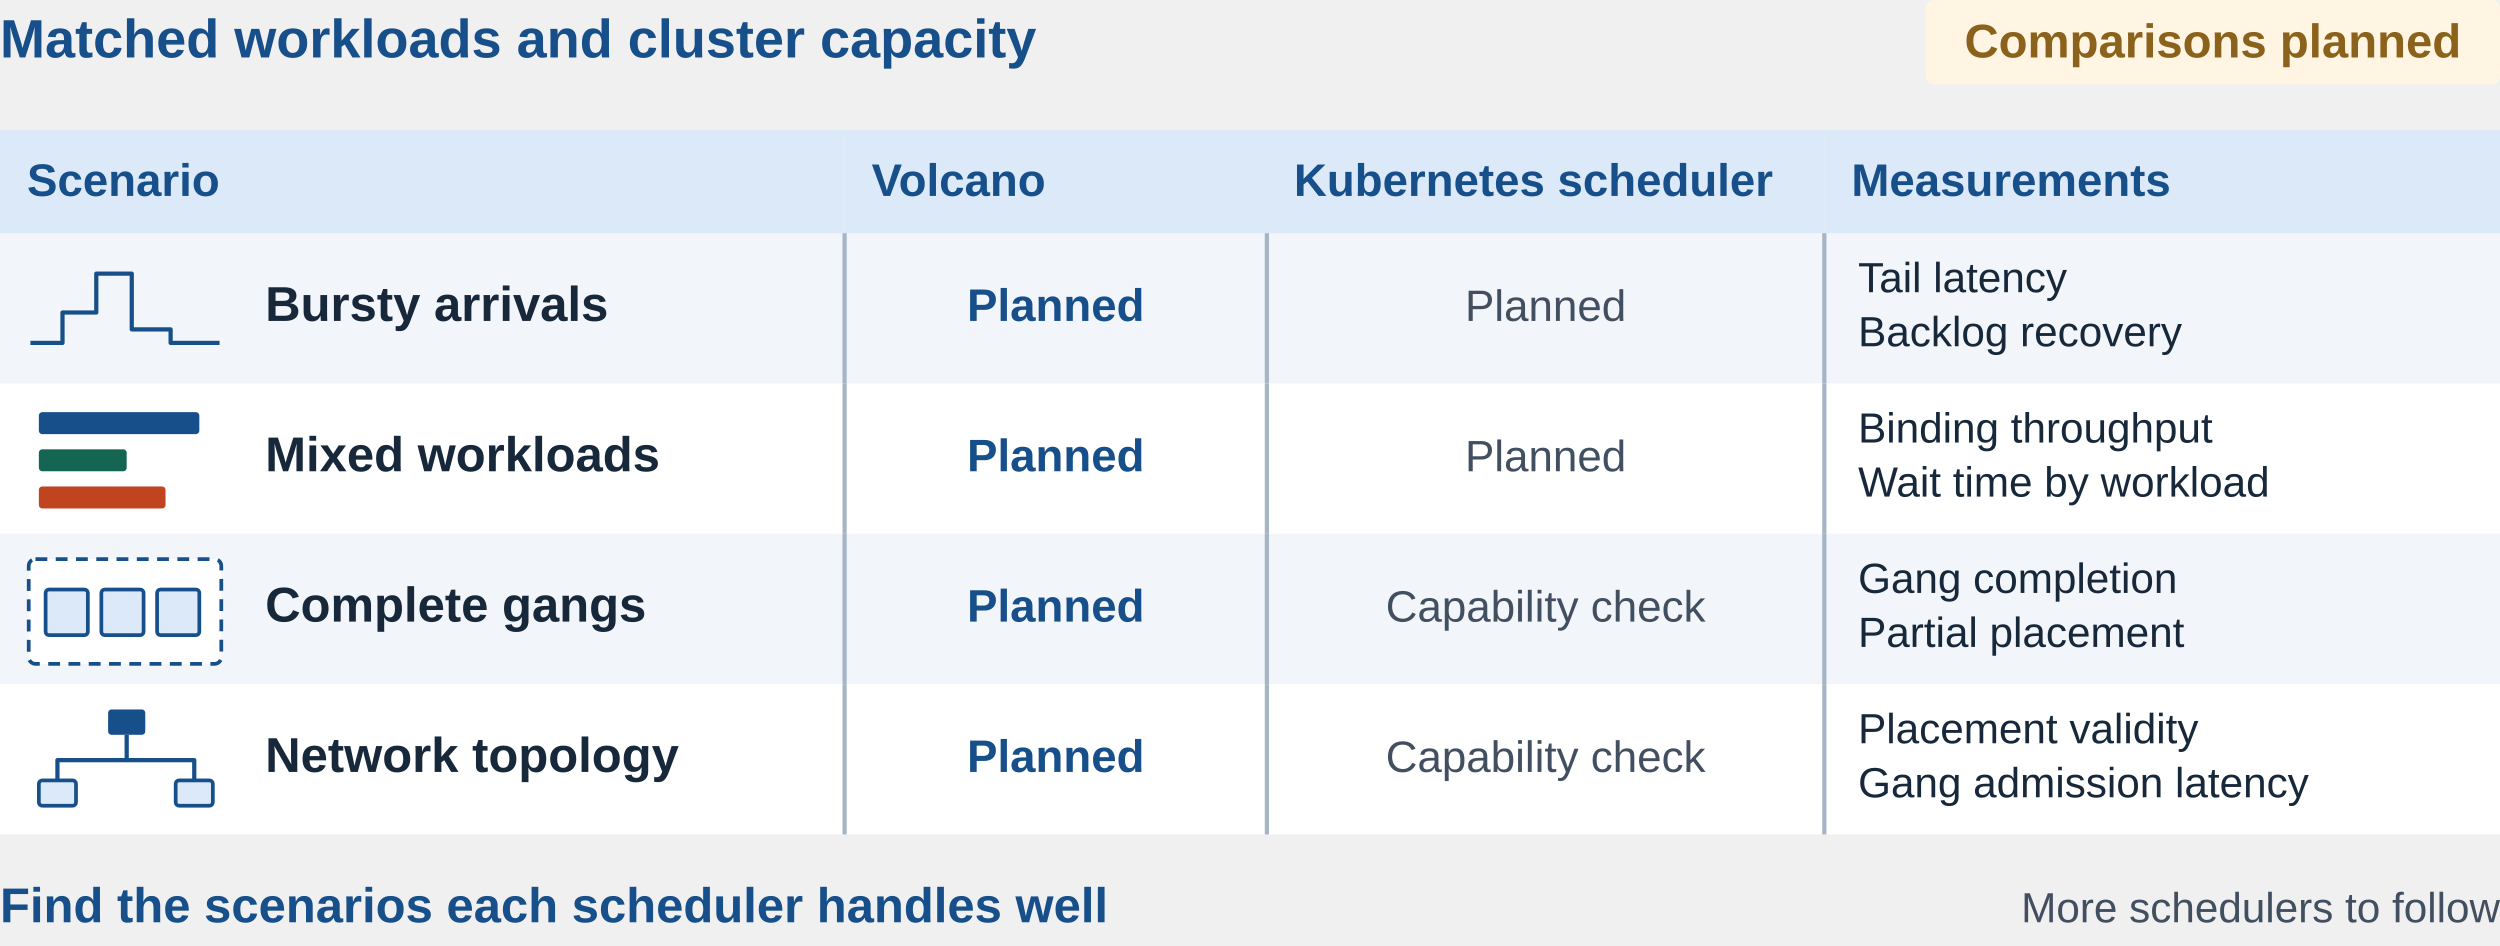
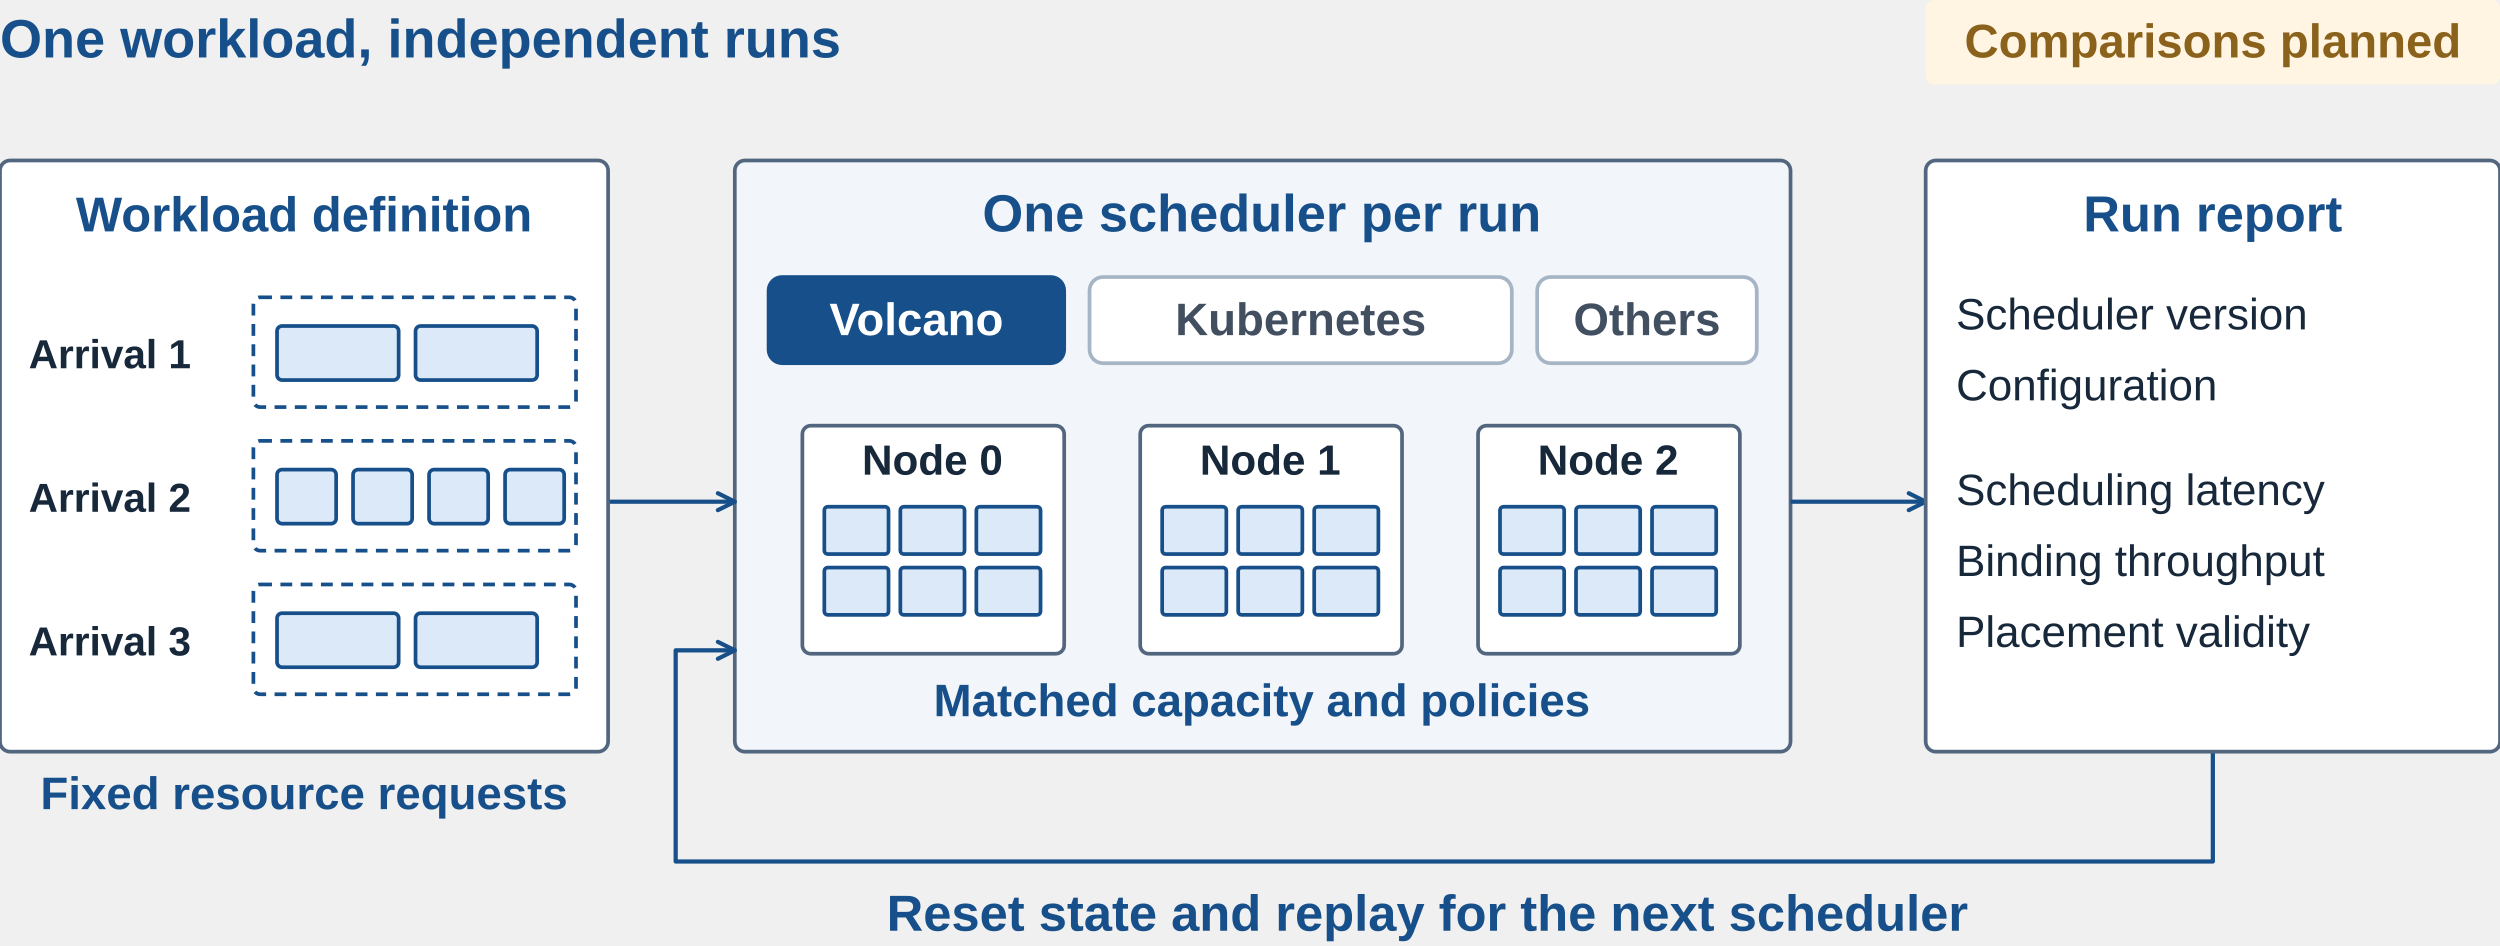
<svg xmlns="http://www.w3.org/2000/svg" width="1480" height="560" viewBox="0 0 1480 560">
  <defs>
    <marker id="arrow-146653" viewBox="0 0 12 12" refX="12" refY="6" markerWidth="12" markerHeight="12" markerUnits="userSpaceOnUse" orient="auto">
      <path d="M0 0 L12 6 L0 12 Z" fill="#146653" />
    </marker>
    <marker id="arrow-164f89" viewBox="0 0 12 12" refX="12" refY="6" markerWidth="12" markerHeight="12" markerUnits="userSpaceOnUse" orient="auto">
      <path d="M0 0 L12 6 L0 12 Z" fill="#164f89" />
    </marker>
    <marker id="arrow-17283b" viewBox="0 0 12 12" refX="12" refY="6" markerWidth="12" markerHeight="12" markerUnits="userSpaceOnUse" orient="auto">
      <path d="M0 0 L12 6 L0 12 Z" fill="#17283b" />
    </marker>
    <marker id="arrow-414f60" viewBox="0 0 12 12" refX="12" refY="6" markerWidth="12" markerHeight="12" markerUnits="userSpaceOnUse" orient="auto">
      <path d="M0 0 L12 6 L0 12 Z" fill="#414f60" />
    </marker>
    <marker id="arrow-52677f" viewBox="0 0 12 12" refX="12" refY="6" markerWidth="12" markerHeight="12" markerUnits="userSpaceOnUse" orient="auto">
      <path d="M0 0 L12 6 L0 12 Z" fill="#52677f" />
    </marker>
    <marker id="arrow-62448d" viewBox="0 0 12 12" refX="12" refY="6" markerWidth="12" markerHeight="12" markerUnits="userSpaceOnUse" orient="auto">
      <path d="M0 0 L12 6 L0 12 Z" fill="#62448d" />
    </marker>
    <marker id="arrow-8b621c" viewBox="0 0 12 12" refX="12" refY="6" markerWidth="12" markerHeight="12" markerUnits="userSpaceOnUse" orient="auto">
      <path d="M0 0 L12 6 L0 12 Z" fill="#8b621c" />
    </marker>
    <marker id="arrow-a6b5c6" viewBox="0 0 12 12" refX="12" refY="6" markerWidth="12" markerHeight="12" markerUnits="userSpaceOnUse" orient="auto">
      <path d="M0 0 L12 6 L0 12 Z" fill="#a6b5c6" />
    </marker>
    <marker id="arrow-c14421" viewBox="0 0 12 12" refX="12" refY="6" markerWidth="12" markerHeight="12" markerUnits="userSpaceOnUse" orient="auto">
      <path d="M0 0 L12 6 L0 12 Z" fill="#c14421" />
    </marker>
    <marker id="arrow-dce5ee" viewBox="0 0 12 12" refX="12" refY="6" markerWidth="12" markerHeight="12" markerUnits="userSpaceOnUse" orient="auto">
      <path d="M0 0 L12 6 L0 12 Z" fill="#dce5ee" />
    </marker>
    <marker id="arrow-dce9f8" viewBox="0 0 12 12" refX="12" refY="6" markerWidth="12" markerHeight="12" markerUnits="userSpaceOnUse" orient="auto">
      <path d="M0 0 L12 6 L0 12 Z" fill="#dce9f8" />
    </marker>
    <marker id="arrow-deeee8" viewBox="0 0 12 12" refX="12" refY="6" markerWidth="12" markerHeight="12" markerUnits="userSpaceOnUse" orient="auto">
      <path d="M0 0 L12 6 L0 12 Z" fill="#deeee8" />
    </marker>
    <marker id="arrow-eae3f3" viewBox="0 0 12 12" refX="12" refY="6" markerWidth="12" markerHeight="12" markerUnits="userSpaceOnUse" orient="auto">
      <path d="M0 0 L12 6 L0 12 Z" fill="#eae3f3" />
    </marker>
    <marker id="arrow-f2f5f9" viewBox="0 0 12 12" refX="12" refY="6" markerWidth="12" markerHeight="12" markerUnits="userSpaceOnUse" orient="auto">
      <path d="M0 0 L12 6 L0 12 Z" fill="#f2f5f9" />
    </marker>
    <marker id="arrow-fff5e2" viewBox="0 0 12 12" refX="12" refY="6" markerWidth="12" markerHeight="12" markerUnits="userSpaceOnUse" orient="auto">
      <path d="M0 0 L12 6 L0 12 Z" fill="#fff5e2" />
    </marker>
    <marker id="arrow-ffffff" viewBox="0 0 12 12" refX="12" refY="6" markerWidth="12" markerHeight="12" markerUnits="userSpaceOnUse" orient="auto">
      <path d="M0 0 L12 6 L0 12 Z" fill="#ffffff" />
    </marker>
  </defs>
-   <rect x="0" y="138" width="1480" height="89" rx="0" fill="#f2f5f9" stroke="none" stroke-width="2.2" />
-   <rect x="0" y="227" width="1480" height="89" rx="0" fill="#ffffff" stroke="none" stroke-width="2.2" />
-   <rect x="0" y="316" width="1480" height="89" rx="0" fill="#f2f5f9" stroke="none" stroke-width="2.2" />
-   <rect x="0" y="405" width="1480" height="89" rx="0" fill="#ffffff" stroke="none" stroke-width="2.2" />
-   <path d="M500,138 L500,227" fill="none" stroke="#a6b5c6" stroke-width="2.5" stroke-linejoin="round" />
-   <path d="M750,138 L750,227" fill="none" stroke="#a6b5c6" stroke-width="2.5" stroke-linejoin="round" />
-   <path d="M1080,138 L1080,227" fill="none" stroke="#a6b5c6" stroke-width="2.5" stroke-linejoin="round" />
-   <path d="M18,203 L37,203 L37,185 L57,185 L57,162 L78,162 L78,195 L101,195 L101,203 L130,203" fill="none" stroke="#164f89" stroke-width="2.5" stroke-linejoin="round" />
-   <path d="M500,227 L500,316" fill="none" stroke="#a6b5c6" stroke-width="2.5" stroke-linejoin="round" />
-   <path d="M750,227 L750,316" fill="none" stroke="#a6b5c6" stroke-width="2.5" stroke-linejoin="round" />
-   <path d="M1080,227 L1080,316" fill="none" stroke="#a6b5c6" stroke-width="2.5" stroke-linejoin="round" />
-   <path d="M500,316 L500,405" fill="none" stroke="#a6b5c6" stroke-width="2.5" stroke-linejoin="round" />
-   <path d="M750,316 L750,405" fill="none" stroke="#a6b5c6" stroke-width="2.5" stroke-linejoin="round" />
-   <path d="M1080,316 L1080,405" fill="none" stroke="#a6b5c6" stroke-width="2.5" stroke-linejoin="round" />
-   <path d="M500,405 L500,494" fill="none" stroke="#a6b5c6" stroke-width="2.5" stroke-linejoin="round" />
-   <path d="M750,405 L750,494" fill="none" stroke="#a6b5c6" stroke-width="2.5" stroke-linejoin="round" />
-   <path d="M1080,405 L1080,494" fill="none" stroke="#a6b5c6" stroke-width="2.5" stroke-linejoin="round" />
-   <path d="M75,435 L75,450 L34,450 L34,462" fill="none" stroke="#164f89" stroke-width="2.5" stroke-linejoin="round" />
-   <path d="M75,450 L115,450 L115,462" fill="none" stroke="#164f89" stroke-width="2.5" stroke-linejoin="round" />
+   <rect x="435" y="95" width="625" height="350" rx="6" fill="#f2f5f9" stroke="#52677f" stroke-width="2.2" />
+   <path d="M360,297 L435,297" fill="none" stroke="#164f89" stroke-width="2.5" stroke-linejoin="round" />
+   <path d="M425.0,302.0 L435,297 L425.0,292.0" fill="none" stroke="#164f89" stroke-width="2.5" stroke-linecap="round" stroke-linejoin="round" />
+   <path d="M1060,297 L1140,297" fill="none" stroke="#164f89" stroke-width="2.5" stroke-linejoin="round" />
+   <path d="M1130.0,302.0 L1140,297 L1130.0,292.0" fill="none" stroke="#164f89" stroke-width="2.5" stroke-linecap="round" stroke-linejoin="round" />
+   <path d="M1158,258 L1462,258" fill="none" stroke="#a6b5c6" stroke-width="2.5" stroke-linejoin="round" />
+   <path d="M1310,445 L1310,510 L400,510 L400,385 L435,385" fill="none" stroke="#164f89" stroke-width="2.5" stroke-linejoin="round" />
+   <path d="M425.0,390.0 L435,385 L425.0,380.0" fill="none" stroke="#164f89" stroke-width="2.5" stroke-linecap="round" stroke-linejoin="round" />
  <text x="0" y="34" font-family="Liberation Sans, Arial, sans-serif" font-size="32" font-weight="700" fill="#164f89" text-anchor="start">
-     <tspan x="0" dy="0">Matched workloads and cluster capacity</tspan>
+     <tspan x="0" dy="0">One workload, independent runs</tspan>
  </text>
  <rect x="1140" y="0" width="340" height="50" rx="5" fill="#fff5e2" stroke="none" stroke-width="2.2" />
  <text x="1310" y="34" font-family="Liberation Sans, Arial, sans-serif" font-size="28" font-weight="700" fill="#8b621c" text-anchor="middle">
    <tspan x="1310" dy="0">Comparisons planned</tspan>
  </text>
-   <rect x="0" y="77" width="500" height="61" rx="0" fill="#dce9f8" stroke="none" stroke-width="2.2" />
-   <text x="16" y="116" font-family="Liberation Sans, Arial, sans-serif" font-size="27" font-weight="700" fill="#164f89" text-anchor="start">
-     <tspan x="16" dy="0">Scenario</tspan>
+   <rect x="0" y="95" width="360" height="350" rx="6" fill="#ffffff" stroke="#52677f" stroke-width="2.2" />
+   <text x="180" y="137" font-family="Liberation Sans, Arial, sans-serif" font-size="29" font-weight="700" fill="#164f89" text-anchor="middle">
+     <tspan x="180" dy="0">Workload definition</tspan>
  </text>
-   <rect x="500" y="77" width="250" height="61" rx="0" fill="#dce9f8" stroke="none" stroke-width="2.2" />
-   <text x="516" y="116" font-family="Liberation Sans, Arial, sans-serif" font-size="27" font-weight="700" fill="#164f89" text-anchor="start">
-     <tspan x="516" dy="0">Volcano</tspan>
+   <text x="17" y="218" font-family="Liberation Sans, Arial, sans-serif" font-size="24" font-weight="700" fill="#17283b" text-anchor="start">
+     <tspan x="17" dy="0">Arrival 1</tspan>
  </text>
-   <rect x="750" y="77" width="330" height="61" rx="0" fill="#dce9f8" stroke="none" stroke-width="2.2" />
-   <text x="766" y="116" font-family="Liberation Sans, Arial, sans-serif" font-size="27" font-weight="700" fill="#164f89" text-anchor="start">
-     <tspan x="766" dy="0">Kubernetes scheduler</tspan>
+   <rect x="150" y="176" width="191" height="65" rx="4" fill="#ffffff" stroke="#164f89" stroke-width="2.2" stroke-dasharray="7 5" />
+   <rect x="164" y="193" width="72" height="32" rx="3" fill="#dce9f8" stroke="#164f89" stroke-width="2.2" />
+   <rect x="246" y="193" width="72" height="32" rx="3" fill="#dce9f8" stroke="#164f89" stroke-width="2.2" />
+   <text x="17" y="303" font-family="Liberation Sans, Arial, sans-serif" font-size="24" font-weight="700" fill="#17283b" text-anchor="start">
+     <tspan x="17" dy="0">Arrival 2</tspan>
  </text>
-   <rect x="1080" y="77" width="400" height="61" rx="0" fill="#dce9f8" stroke="none" stroke-width="2.2" />
-   <text x="1096" y="116" font-family="Liberation Sans, Arial, sans-serif" font-size="27" font-weight="700" fill="#164f89" text-anchor="start">
-     <tspan x="1096" dy="0">Measurements</tspan>
+   <rect x="150" y="261" width="191" height="65" rx="4" fill="#ffffff" stroke="#164f89" stroke-width="2.2" stroke-dasharray="7 5" />
+   <rect x="164" y="278" width="35" height="32" rx="3" fill="#dce9f8" stroke="#164f89" stroke-width="2.2" />
+   <rect x="209" y="278" width="35" height="32" rx="3" fill="#dce9f8" stroke="#164f89" stroke-width="2.2" />
+   <rect x="254" y="278" width="35" height="32" rx="3" fill="#dce9f8" stroke="#164f89" stroke-width="2.2" />
+   <rect x="299" y="278" width="35" height="32" rx="3" fill="#dce9f8" stroke="#164f89" stroke-width="2.2" />
+   <text x="17" y="388" font-family="Liberation Sans, Arial, sans-serif" font-size="24" font-weight="700" fill="#17283b" text-anchor="start">
+     <tspan x="17" dy="0">Arrival 3</tspan>
  </text>
-   <text x="157" y="190" font-family="Liberation Sans, Arial, sans-serif" font-size="29" font-weight="700" fill="#17283b" text-anchor="start">
-     <tspan x="157" dy="0">Bursty arrivals</tspan>
+   <rect x="150" y="346" width="191" height="65" rx="4" fill="#ffffff" stroke="#164f89" stroke-width="2.2" stroke-dasharray="7 5" />
+   <rect x="164" y="363" width="72" height="32" rx="3" fill="#dce9f8" stroke="#164f89" stroke-width="2.2" />
+   <rect x="246" y="363" width="72" height="32" rx="3" fill="#dce9f8" stroke="#164f89" stroke-width="2.2" />
+   <text x="180" y="479" font-family="Liberation Sans, Arial, sans-serif" font-size="27" font-weight="700" fill="#164f89" text-anchor="middle">
+     <tspan x="180" dy="0">Fixed resource requests</tspan>
  </text>
-   <text x="625" y="190" font-family="Liberation Sans, Arial, sans-serif" font-size="27" font-weight="700" fill="#164f89" text-anchor="middle">
-     <tspan x="625" dy="0">Planned</tspan>
+   <text x="747" y="137" font-family="Liberation Sans, Arial, sans-serif" font-size="31" font-weight="700" fill="#164f89" text-anchor="middle">
+     <tspan x="747" dy="0">One scheduler per run</tspan>
  </text>
-   <text x="915" y="190" font-family="Liberation Sans, Arial, sans-serif" font-size="26" font-weight="400" fill="#414f60" text-anchor="middle">
-     <tspan x="915" dy="0">Planned</tspan>
+   <rect x="455" y="164" width="175" height="51" rx="8" fill="#164f89" stroke="#164f89" stroke-width="2.2" />
+   <text x="542.5" y="198.41" font-family="Liberation Sans, Arial, sans-serif" font-size="27" font-weight="700" fill="#ffffff" text-anchor="middle">
+     <tspan x="542.5" dy="0">Volcano</tspan>
  </text>
-   <text x="1100" y="173" font-family="Liberation Sans, Arial, sans-serif" font-size="25" font-weight="400" fill="#17283b" text-anchor="start">
-     <tspan x="1100" dy="0">Tail latency</tspan>
-     <tspan x="1100" dy="32.0">Backlog recovery</tspan>
+   <rect x="645" y="164" width="250" height="51" rx="8" fill="#ffffff" stroke="#a6b5c6" stroke-width="2.2" />
+   <text x="770.0" y="198.41" font-family="Liberation Sans, Arial, sans-serif" font-size="27" font-weight="700" fill="#414f60" text-anchor="middle">
+     <tspan x="770.0" dy="0">Kubernetes</tspan>
  </text>
-   <text x="157" y="279" font-family="Liberation Sans, Arial, sans-serif" font-size="29" font-weight="700" fill="#17283b" text-anchor="start">
-     <tspan x="157" dy="0">Mixed workloads</tspan>
+   <rect x="910" y="164" width="130" height="51" rx="8" fill="#ffffff" stroke="#a6b5c6" stroke-width="2.2" />
+   <text x="975.0" y="198.41" font-family="Liberation Sans, Arial, sans-serif" font-size="27" font-weight="700" fill="#414f60" text-anchor="middle">
+     <tspan x="975.0" dy="0">Others</tspan>
  </text>
-   <text x="625" y="279" font-family="Liberation Sans, Arial, sans-serif" font-size="27" font-weight="700" fill="#164f89" text-anchor="middle">
-     <tspan x="625" dy="0">Planned</tspan>
+   <rect x="475" y="252" width="155" height="135" rx="5" fill="#ffffff" stroke="#52677f" stroke-width="2.2" />
+   <text x="552" y="281" font-family="Liberation Sans, Arial, sans-serif" font-size="25" font-weight="700" fill="#17283b" text-anchor="middle">
+     <tspan x="552" dy="0">Node 0</tspan>
  </text>
-   <text x="915" y="279" font-family="Liberation Sans, Arial, sans-serif" font-size="26" font-weight="400" fill="#414f60" text-anchor="middle">
-     <tspan x="915" dy="0">Planned</tspan>
+   <rect x="488" y="300" width="38" height="28" rx="2" fill="#dce9f8" stroke="#164f89" stroke-width="2.2" />
+   <rect x="533" y="300" width="38" height="28" rx="2" fill="#dce9f8" stroke="#164f89" stroke-width="2.2" />
+   <rect x="578" y="300" width="38" height="28" rx="2" fill="#dce9f8" stroke="#164f89" stroke-width="2.2" />
+   <rect x="488" y="336" width="38" height="28" rx="2" fill="#dce9f8" stroke="#164f89" stroke-width="2.2" />
+   <rect x="533" y="336" width="38" height="28" rx="2" fill="#dce9f8" stroke="#164f89" stroke-width="2.2" />
+   <rect x="578" y="336" width="38" height="28" rx="2" fill="#dce9f8" stroke="#164f89" stroke-width="2.2" />
+   <rect x="675" y="252" width="155" height="135" rx="5" fill="#ffffff" stroke="#52677f" stroke-width="2.2" />
+   <text x="752" y="281" font-family="Liberation Sans, Arial, sans-serif" font-size="25" font-weight="700" fill="#17283b" text-anchor="middle">
+     <tspan x="752" dy="0">Node 1</tspan>
  </text>
-   <text x="1100" y="262" font-family="Liberation Sans, Arial, sans-serif" font-size="25" font-weight="400" fill="#17283b" text-anchor="start">
-     <tspan x="1100" dy="0">Binding throughput</tspan>
-     <tspan x="1100" dy="32.0">Wait time by workload</tspan>
+   <rect x="688" y="300" width="38" height="28" rx="2" fill="#dce9f8" stroke="#164f89" stroke-width="2.2" />
+   <rect x="733" y="300" width="38" height="28" rx="2" fill="#dce9f8" stroke="#164f89" stroke-width="2.2" />
+   <rect x="778" y="300" width="38" height="28" rx="2" fill="#dce9f8" stroke="#164f89" stroke-width="2.2" />
+   <rect x="688" y="336" width="38" height="28" rx="2" fill="#dce9f8" stroke="#164f89" stroke-width="2.2" />
+   <rect x="733" y="336" width="38" height="28" rx="2" fill="#dce9f8" stroke="#164f89" stroke-width="2.2" />
+   <rect x="778" y="336" width="38" height="28" rx="2" fill="#dce9f8" stroke="#164f89" stroke-width="2.2" />
+   <rect x="875" y="252" width="155" height="135" rx="5" fill="#ffffff" stroke="#52677f" stroke-width="2.2" />
+   <text x="952" y="281" font-family="Liberation Sans, Arial, sans-serif" font-size="25" font-weight="700" fill="#17283b" text-anchor="middle">
+     <tspan x="952" dy="0">Node 2</tspan>
  </text>
-   <rect x="23" y="244" width="95" height="13" rx="2" fill="#164f89" stroke="none" stroke-width="2.2" />
-   <rect x="23" y="266" width="52" height="13" rx="2" fill="#146653" stroke="none" stroke-width="2.2" />
-   <rect x="23" y="288" width="75" height="13" rx="2" fill="#c14421" stroke="none" stroke-width="2.2" />
-   <text x="157" y="368" font-family="Liberation Sans, Arial, sans-serif" font-size="29" font-weight="700" fill="#17283b" text-anchor="start">
-     <tspan x="157" dy="0">Complete gangs</tspan>
+   <rect x="888" y="300" width="38" height="28" rx="2" fill="#dce9f8" stroke="#164f89" stroke-width="2.2" />
+   <rect x="933" y="300" width="38" height="28" rx="2" fill="#dce9f8" stroke="#164f89" stroke-width="2.2" />
+   <rect x="978" y="300" width="38" height="28" rx="2" fill="#dce9f8" stroke="#164f89" stroke-width="2.2" />
+   <rect x="888" y="336" width="38" height="28" rx="2" fill="#dce9f8" stroke="#164f89" stroke-width="2.2" />
+   <rect x="933" y="336" width="38" height="28" rx="2" fill="#dce9f8" stroke="#164f89" stroke-width="2.2" />
+   <rect x="978" y="336" width="38" height="28" rx="2" fill="#dce9f8" stroke="#164f89" stroke-width="2.2" />
+   <text x="747" y="424" font-family="Liberation Sans, Arial, sans-serif" font-size="27" font-weight="700" fill="#164f89" text-anchor="middle">
+     <tspan x="747" dy="0">Matched capacity and policies</tspan>
  </text>
-   <text x="625" y="368" font-family="Liberation Sans, Arial, sans-serif" font-size="27" font-weight="700" fill="#164f89" text-anchor="middle">
-     <tspan x="625" dy="0">Planned</tspan>
+   <rect x="1140" y="95" width="340" height="350" rx="6" fill="#ffffff" stroke="#52677f" stroke-width="2.2" />
+   <text x="1310" y="137" font-family="Liberation Sans, Arial, sans-serif" font-size="30" font-weight="700" fill="#164f89" text-anchor="middle">
+     <tspan x="1310" dy="0">Run report</tspan>
  </text>
-   <text x="915" y="368" font-family="Liberation Sans, Arial, sans-serif" font-size="26" font-weight="400" fill="#414f60" text-anchor="middle">
-     <tspan x="915" dy="0">Capability check</tspan>
+   <text x="1158" y="195" font-family="Liberation Sans, Arial, sans-serif" font-size="26" font-weight="400" fill="#17283b" text-anchor="start">
+     <tspan x="1158" dy="0">Scheduler version</tspan>
  </text>
-   <text x="1100" y="351" font-family="Liberation Sans, Arial, sans-serif" font-size="25" font-weight="400" fill="#17283b" text-anchor="start">
-     <tspan x="1100" dy="0">Gang completion</tspan>
-     <tspan x="1100" dy="32.0">Partial placement</tspan>
+   <text x="1158" y="237" font-family="Liberation Sans, Arial, sans-serif" font-size="26" font-weight="400" fill="#17283b" text-anchor="start">
+     <tspan x="1158" dy="0">Configuration</tspan>
  </text>
-   <rect x="17" y="331" width="114" height="62" rx="4" fill="#ffffff" stroke="#164f89" stroke-width="2.2" stroke-dasharray="7 5" />
-   <rect x="27" y="349" width="25" height="27" rx="2" fill="#dce9f8" stroke="#164f89" stroke-width="2.2" />
-   <rect x="60" y="349" width="25" height="27" rx="2" fill="#dce9f8" stroke="#164f89" stroke-width="2.2" />
-   <rect x="93" y="349" width="25" height="27" rx="2" fill="#dce9f8" stroke="#164f89" stroke-width="2.2" />
-   <text x="157" y="457" font-family="Liberation Sans, Arial, sans-serif" font-size="29" font-weight="700" fill="#17283b" text-anchor="start">
-     <tspan x="157" dy="0">Network topology</tspan>
+   <text x="1158" y="299" font-family="Liberation Sans, Arial, sans-serif" font-size="26" font-weight="400" fill="#17283b" text-anchor="start">
+     <tspan x="1158" dy="0">Scheduling latency</tspan>
  </text>
-   <text x="625" y="457" font-family="Liberation Sans, Arial, sans-serif" font-size="27" font-weight="700" fill="#164f89" text-anchor="middle">
-     <tspan x="625" dy="0">Planned</tspan>
+   <text x="1158" y="341" font-family="Liberation Sans, Arial, sans-serif" font-size="26" font-weight="400" fill="#17283b" text-anchor="start">
+     <tspan x="1158" dy="0">Binding throughput</tspan>
  </text>
-   <text x="915" y="457" font-family="Liberation Sans, Arial, sans-serif" font-size="26" font-weight="400" fill="#414f60" text-anchor="middle">
-     <tspan x="915" dy="0">Capability check</tspan>
+   <text x="1158" y="383" font-family="Liberation Sans, Arial, sans-serif" font-size="26" font-weight="400" fill="#17283b" text-anchor="start">
+     <tspan x="1158" dy="0">Placement validity</tspan>
  </text>
-   <text x="1100" y="440" font-family="Liberation Sans, Arial, sans-serif" font-size="25" font-weight="400" fill="#17283b" text-anchor="start">
-     <tspan x="1100" dy="0">Placement validity</tspan>
-     <tspan x="1100" dy="32.0">Gang admission latency</tspan>
-   </text>
-   <rect x="64" y="420" width="22" height="15" rx="2" fill="#164f89" stroke="none" stroke-width="2.2" />
-   <rect x="23" y="462" width="22" height="15" rx="2" fill="#dce9f8" stroke="#164f89" stroke-width="2.2" />
-   <rect x="104" y="462" width="22" height="15" rx="2" fill="#dce9f8" stroke="#164f89" stroke-width="2.2" />
-   <text x="0" y="546" font-family="Liberation Sans, Arial, sans-serif" font-size="29" font-weight="700" fill="#164f89" text-anchor="start">
-     <tspan x="0" dy="0">Find the scenarios each scheduler handles well</tspan>
-   </text>
-   <text x="1480" y="546" font-family="Liberation Sans, Arial, sans-serif" font-size="25" font-weight="400" fill="#414f60" text-anchor="end">
-     <tspan x="1480" dy="0">More schedulers to follow</tspan>
+   <text x="845" y="551" font-family="Liberation Sans, Arial, sans-serif" font-size="30" font-weight="700" fill="#164f89" text-anchor="middle">
+     <tspan x="845" dy="0">Reset state and replay for the next scheduler</tspan>
  </text>
</svg>
